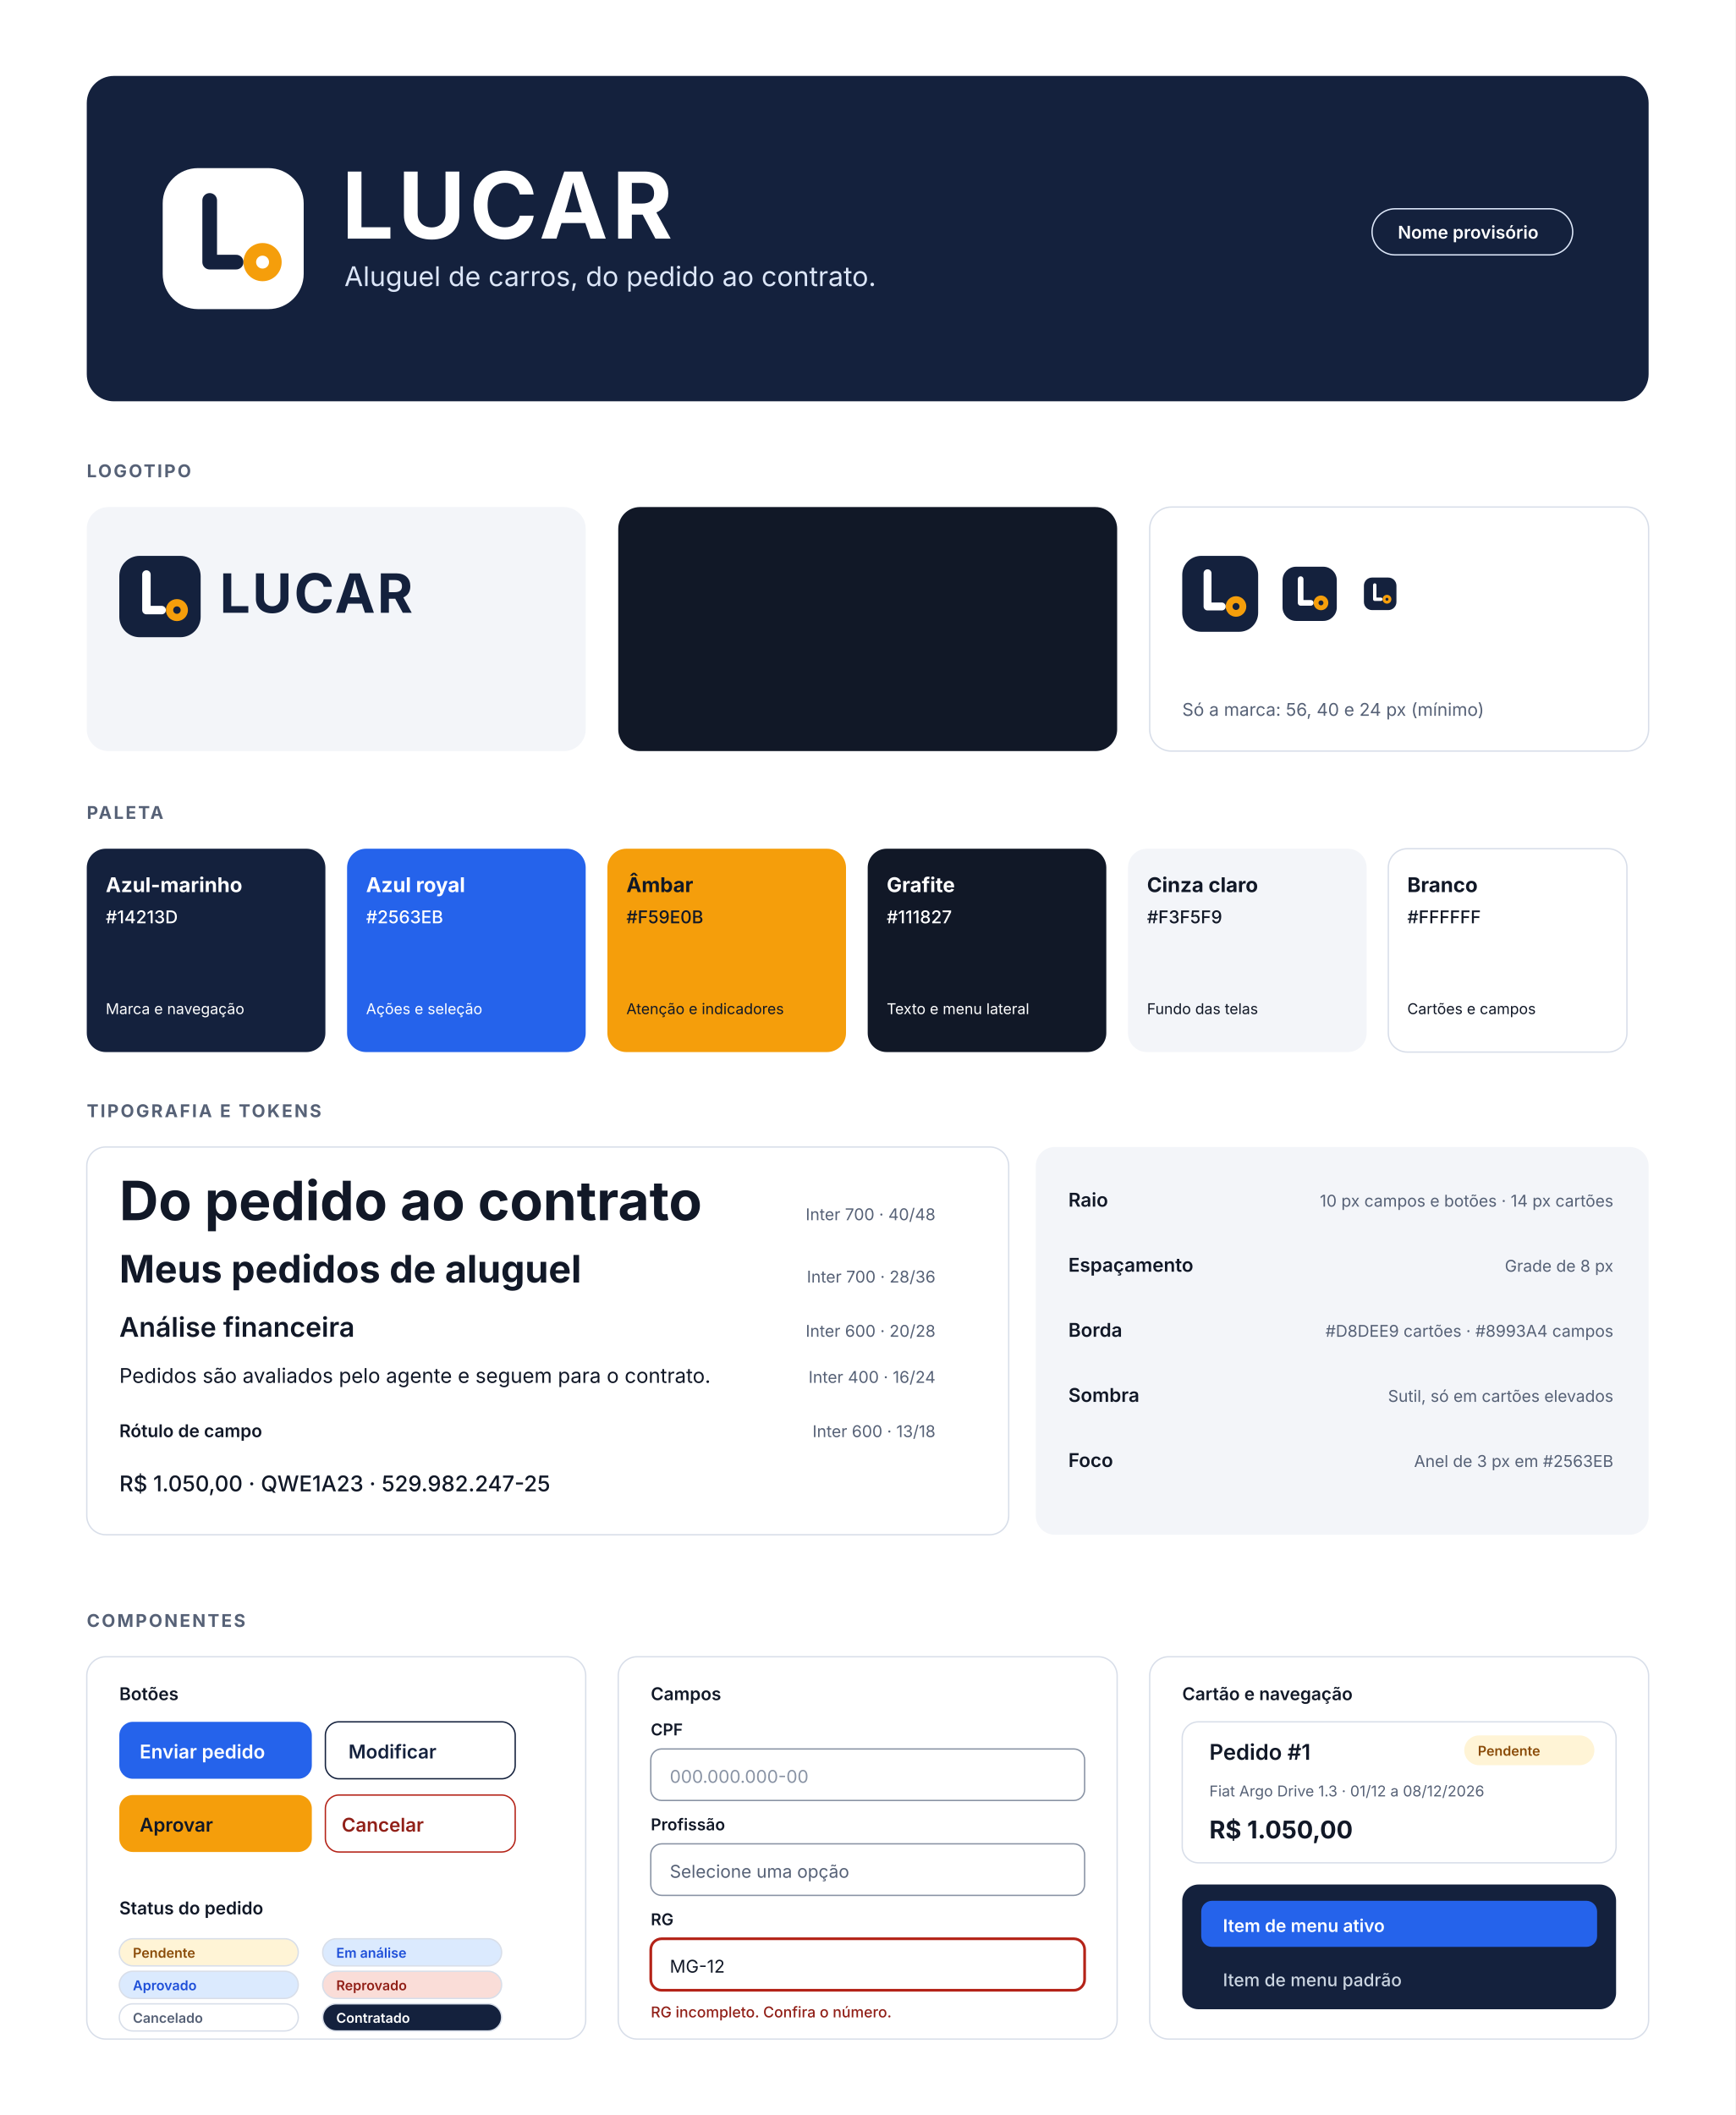
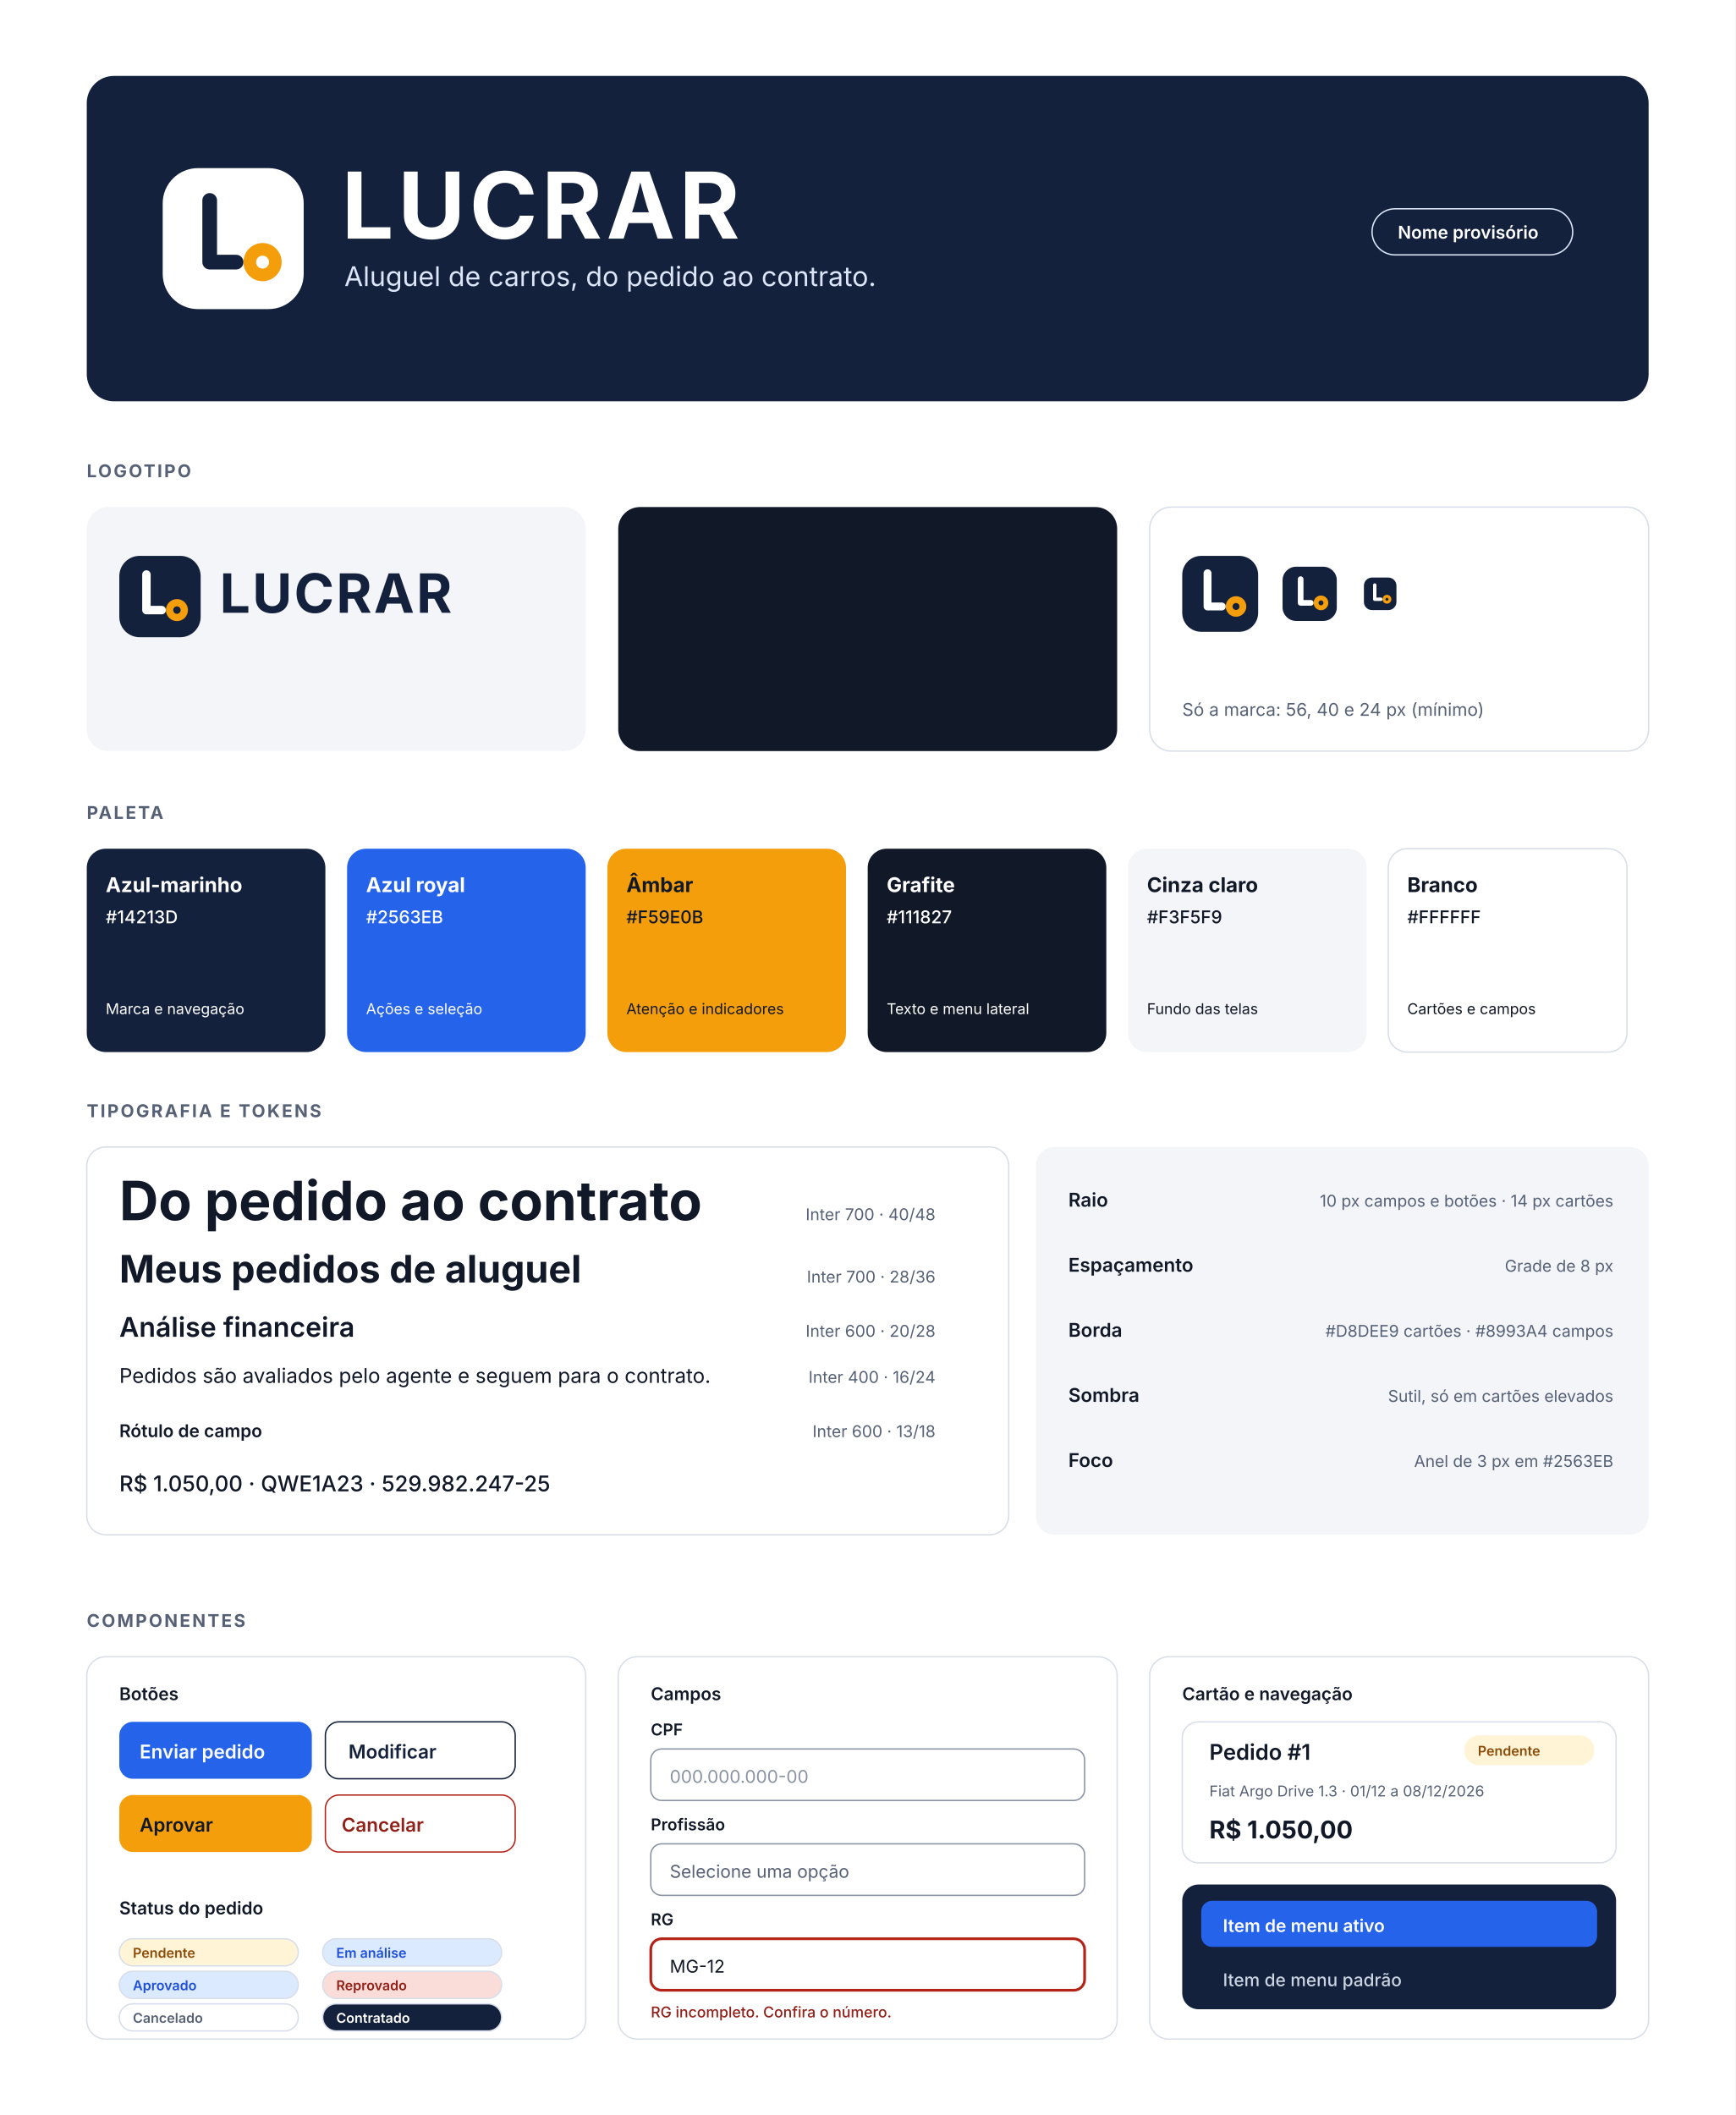
<svg xmlns="http://www.w3.org/2000/svg" width="1280" height="1560" viewBox="0 0 1280 1560">
  <rect width="1280" height="1560" fill="#FFFFFF" />
  <style>text{font-family:Inter,Arial,sans-serif} .eyebrow{font-size:13px;font-weight:700;letter-spacing:1.4px;fill:#566176} .muted{fill:#566176} .small{font-size:13px} .label{font-size:14px;font-weight:600;fill:#111827}</style>
  <rect x="64" y="56" width="1152" height="240" rx="20" fill="#14213D" stroke="none" stroke-width="1" />
  <g transform="translate(120 124) scale(2.166667)">
    <rect width="48" height="48" rx="12" fill="#FFFFFF" />
    <path d="M16 11v21h9" fill="none" stroke="#14213D" stroke-width="5" stroke-linecap="round" stroke-linejoin="round" />
    <circle cx="34" cy="32" r="6.5" fill="#F59E0B" />
    <circle cx="34" cy="32" r="2.2" fill="#FFFFFF" />
  </g>
-   <text x="252" y="176" font-size="68" fill="#FFFFFF" font-weight="700" letter-spacing="3">LUCAR</text>
+   <text x="252" y="176" font-size="68" fill="#FFFFFF" font-weight="700" letter-spacing="3">LUCRAR</text>
  <text x="254" y="211" font-size="20" fill="#DCE6F8" font-weight="400">Aluguel de carros, do pedido ao contrato.</text>
  <rect x="1012" y="154" width="148" height="34" rx="17" fill="none" stroke="#DCE6F8" stroke-width="1" />
  <text x="1031" y="176" font-size="13" fill="#FFFFFF" font-weight="600">Nome provisório</text>
  <text x="64" y="352" font-size="13" fill="#566176" font-weight="700" letter-spacing="1.4">LOGOTIPO</text>
  <rect x="64" y="374" width="368" height="180" rx="16" fill="#F3F5F9" stroke="none" stroke-width="1" />
  <rect x="456" y="374" width="368" height="180" rx="16" fill="#111827" stroke="none" stroke-width="1" />
  <rect x="848" y="374" width="368" height="180" rx="16" fill="#FFFFFF" stroke="#D8DEE9" stroke-width="1" />
  <g transform="translate(88 410) scale(1.25)">
    <rect width="48" height="48" rx="12" fill="#14213D" />
    <path d="M16 11v21h9" fill="none" stroke="#FFFFFF" stroke-width="5" stroke-linecap="round" stroke-linejoin="round" />
    <circle cx="34" cy="32" r="6.5" fill="#F59E0B" />
    <circle cx="34" cy="32" r="2.2" fill="#14213D" />
  </g>
-   <text x="162" y="452" font-size="40" fill="#14213D" font-weight="700" letter-spacing="1.5">LUCAR</text>
+   <text x="162" y="452" font-size="40" fill="#14213D" font-weight="700" letter-spacing="1.5">LUCRAR</text>
  <text x="872" y="528" font-size="13" fill="#566176" font-weight="400">Só a marca: 56, 40 e 24 px (mínimo)</text>
  <g transform="translate(872 410) scale(1.166667)">
    <rect width="48" height="48" rx="12" fill="#14213D" />
    <path d="M16 11v21h9" fill="none" stroke="#FFFFFF" stroke-width="5" stroke-linecap="round" stroke-linejoin="round" />
    <circle cx="34" cy="32" r="6.5" fill="#F59E0B" />
    <circle cx="34" cy="32" r="2.2" fill="#14213D" />
  </g>
  <g transform="translate(946 418) scale(0.8333333)">
    <rect width="48" height="48" rx="12" fill="#14213D" />
    <path d="M16 11v21h9" fill="none" stroke="#FFFFFF" stroke-width="5" stroke-linecap="round" stroke-linejoin="round" />
    <circle cx="34" cy="32" r="6.5" fill="#F59E0B" />
    <circle cx="34" cy="32" r="2.2" fill="#14213D" />
  </g>
  <g transform="translate(1006 426) scale(0.5)">
    <rect width="48" height="48" rx="12" fill="#14213D" />
    <path d="M16 11v21h9" fill="none" stroke="#FFFFFF" stroke-width="5" stroke-linecap="round" stroke-linejoin="round" />
    <circle cx="34" cy="32" r="6.5" fill="#F59E0B" />
    <circle cx="34" cy="32" r="2.2" fill="#14213D" />
  </g>
  <text x="64" y="604" font-size="13" fill="#566176" font-weight="700" letter-spacing="1.4">PALETA</text>
  <rect x="64" y="626" width="176" height="150" rx="14" fill="#14213D" stroke="none" stroke-width="1" />
  <text x="78" y="658" font-size="15" fill="#FFFFFF" font-weight="700">Azul-marinho</text>
  <text x="78" y="681" font-size="13" fill="#FFFFFF" font-weight="500">#14213D</text>
  <text x="78" y="748" font-size="11" fill="#FFFFFF" font-weight="400">Marca e navegação</text>
  <rect x="256" y="626" width="176" height="150" rx="14" fill="#2563EB" stroke="none" stroke-width="1" />
  <text x="270" y="658" font-size="15" fill="#FFFFFF" font-weight="700">Azul royal</text>
  <text x="270" y="681" font-size="13" fill="#FFFFFF" font-weight="500">#2563EB</text>
  <text x="270" y="748" font-size="11" fill="#FFFFFF" font-weight="400">Ações e seleção</text>
  <rect x="448" y="626" width="176" height="150" rx="14" fill="#F59E0B" stroke="none" stroke-width="1" />
  <text x="462" y="658" font-size="15" fill="#111827" font-weight="700">Âmbar</text>
  <text x="462" y="681" font-size="13" fill="#111827" font-weight="500">#F59E0B</text>
  <text x="462" y="748" font-size="11" fill="#111827" font-weight="400">Atenção e indicadores</text>
  <rect x="640" y="626" width="176" height="150" rx="14" fill="#111827" stroke="none" stroke-width="1" />
  <text x="654" y="658" font-size="15" fill="#FFFFFF" font-weight="700">Grafite</text>
  <text x="654" y="681" font-size="13" fill="#FFFFFF" font-weight="500">#111827</text>
  <text x="654" y="748" font-size="11" fill="#FFFFFF" font-weight="400">Texto e menu lateral</text>
  <rect x="832" y="626" width="176" height="150" rx="14" fill="#F3F5F9" stroke="none" stroke-width="1" />
  <text x="846" y="658" font-size="15" fill="#111827" font-weight="700">Cinza claro</text>
  <text x="846" y="681" font-size="13" fill="#111827" font-weight="500">#F3F5F9</text>
  <text x="846" y="748" font-size="11" fill="#111827" font-weight="400">Fundo das telas</text>
  <rect x="1024" y="626" width="176" height="150" rx="14" fill="#FFFFFF" stroke="#D8DEE9" stroke-width="1" />
  <text x="1038" y="658" font-size="15" fill="#111827" font-weight="700">Branco</text>
  <text x="1038" y="681" font-size="13" fill="#111827" font-weight="500">#FFFFFF</text>
  <text x="1038" y="748" font-size="11" fill="#111827" font-weight="400">Cartões e campos</text>
  <text x="64" y="824" font-size="13" fill="#566176" font-weight="700" letter-spacing="1.4">TIPOGRAFIA E TOKENS</text>
  <rect x="64" y="846" width="680" height="286" rx="14" fill="#FFFFFF" stroke="#D8DEE9" stroke-width="1" />
  <text x="88" y="900" font-size="40" fill="#111827" font-weight="700">Do pedido ao contrato</text>
  <text x="690" y="900" font-size="12" fill="#566176" font-weight="400" text-anchor="end">Inter 700 · 40/48</text>
  <text x="88" y="946" font-size="28" fill="#111827" font-weight="700">Meus pedidos de aluguel</text>
  <text x="690" y="946" font-size="12" fill="#566176" font-weight="400" text-anchor="end">Inter 700 · 28/36</text>
  <text x="88" y="986" font-size="20" fill="#111827" font-weight="600">Análise financeira</text>
  <text x="690" y="986" font-size="12" fill="#566176" font-weight="400" text-anchor="end">Inter 600 · 20/28</text>
  <text x="88" y="1020" font-size="15" fill="#111827" font-weight="400">Pedidos são avaliados pelo agente e seguem para o contrato.</text>
  <text x="690" y="1020" font-size="12" fill="#566176" font-weight="400" text-anchor="end">Inter 400 · 16/24</text>
  <text x="88" y="1060" font-size="13" fill="#111827" font-weight="600">Rótulo de campo</text>
  <text x="690" y="1060" font-size="12" fill="#566176" font-weight="400" text-anchor="end">Inter 600 · 13/18</text>
  <text x="88" y="1100" font-size="16" fill="#111827" font-weight="500">R$ 1.050,00 · QWE1A23 · 529.982.247-25</text>
  <rect x="764" y="846" width="452" height="286" rx="14" fill="#F3F5F9" stroke="none" stroke-width="1" />
  <text x="788" y="890" font-size="14" fill="#111827" font-weight="600">Raio</text>
  <text x="1190" y="890" font-size="12" fill="#566176" font-weight="400" text-anchor="end">10 px campos e botões · 14 px cartões</text>
  <text x="788" y="938" font-size="14" fill="#111827" font-weight="600">Espaçamento</text>
  <text x="1190" y="938" font-size="12" fill="#566176" font-weight="400" text-anchor="end">Grade de 8 px</text>
  <text x="788" y="986" font-size="14" fill="#111827" font-weight="600">Borda</text>
  <text x="1190" y="986" font-size="12" fill="#566176" font-weight="400" text-anchor="end">#D8DEE9 cartões · #8993A4 campos</text>
  <text x="788" y="1034" font-size="14" fill="#111827" font-weight="600">Sombra</text>
  <text x="1190" y="1034" font-size="12" fill="#566176" font-weight="400" text-anchor="end">Sutil, só em cartões elevados</text>
  <text x="788" y="1082" font-size="14" fill="#111827" font-weight="600">Foco</text>
  <text x="1190" y="1082" font-size="12" fill="#566176" font-weight="400" text-anchor="end">Anel de 3 px em #2563EB</text>
  <text x="64" y="1200" font-size="13" fill="#566176" font-weight="700" letter-spacing="1.4">COMPONENTES</text>
  <rect x="64" y="1222" width="368" height="282" rx="14" fill="#FFFFFF" stroke="#D8DEE9" stroke-width="1" />
  <text x="88" y="1254" font-size="13" fill="#111827" font-weight="600">Botões</text>
  <rect x="88" y="1270" width="142" height="42" rx="10" fill="#2563EB" stroke="none" stroke-width="1" />
  <text x="103" y="1297" font-size="14" fill="#FFFFFF" font-weight="600">Enviar pedido</text>
  <rect x="240" y="1270" width="140" height="42" rx="10" fill="#FFFFFF" stroke="#14213D" stroke-width="1" />
  <text x="257" y="1297" font-size="14" fill="#14213D" font-weight="600">Modificar</text>
  <rect x="88" y="1324" width="142" height="42" rx="10" fill="#F59E0B" stroke="none" stroke-width="1" />
  <text x="103" y="1351" font-size="14" fill="#111827" font-weight="600">Aprovar</text>
  <rect x="240" y="1324" width="140" height="42" rx="10" fill="#FFFFFF" stroke="#B42318" stroke-width="1" />
  <text x="252" y="1351" font-size="14" fill="#912018" font-weight="600">Cancelar</text>
  <text x="88" y="1412" font-size="13" fill="#111827" font-weight="600">Status do pedido</text>
  <rect x="88" y="1430" width="132" height="20" rx="10" fill="#FFF4D6" stroke="#D8DEE9" stroke-width="1" />
  <text x="98" y="1444" font-size="10" fill="#8A4B08" font-weight="600">Pendente</text>
  <rect x="238" y="1430" width="132" height="20" rx="10" fill="#DBEAFE" stroke="#D8DEE9" stroke-width="1" />
  <text x="248" y="1444" font-size="10" fill="#1D4ED8" font-weight="600">Em análise</text>
  <rect x="88" y="1454" width="132" height="20" rx="10" fill="#DBEAFE" stroke="#D8DEE9" stroke-width="1" />
  <text x="98" y="1468" font-size="10" fill="#1D4ED8" font-weight="600">Aprovado</text>
  <rect x="238" y="1454" width="132" height="20" rx="10" fill="#FADDD8" stroke="#D8DEE9" stroke-width="1" />
  <text x="248" y="1468" font-size="10" fill="#912018" font-weight="600">Reprovado</text>
  <rect x="88" y="1478" width="132" height="20" rx="10" fill="#FFFFFF" stroke="#D8DEE9" stroke-width="1" />
  <text x="98" y="1492" font-size="10" fill="#566176" font-weight="600">Cancelado</text>
  <rect x="238" y="1478" width="132" height="20" rx="10" fill="#14213D" stroke="#D8DEE9" stroke-width="1" />
  <text x="248" y="1492" font-size="10" fill="#FFFFFF" font-weight="600">Contratado</text>
  <rect x="456" y="1222" width="368" height="282" rx="14" fill="#FFFFFF" stroke="#D8DEE9" stroke-width="1" />
  <text x="480" y="1254" font-size="13" fill="#111827" font-weight="600">Campos</text>
  <text x="480" y="1280" font-size="12" fill="#111827" font-weight="600">CPF</text>
  <rect x="480" y="1290" width="320" height="38" rx="8" fill="#FFFFFF" stroke="#8993A4" stroke-width="1" />
  <text x="494" y="1315" font-size="13" fill="#8993A4" font-weight="400">000.000.000-00</text>
  <text x="480" y="1350" font-size="12" fill="#111827" font-weight="600">Profissão</text>
  <rect x="480" y="1360" width="320" height="38" rx="8" fill="#FFFFFF" stroke="#8993A4" stroke-width="1" />
  <text x="494" y="1385" font-size="13" fill="#566176" font-weight="400">Selecione uma opção</text>
  <text x="480" y="1420" font-size="12" fill="#111827" font-weight="600">RG</text>
  <rect x="480" y="1430" width="320" height="38" rx="8" fill="#FFFFFF" stroke="#B42318" stroke-width="2" />
  <text x="494" y="1455" font-size="13" fill="#111827" font-weight="400">MG-12</text>
  <text x="480" y="1488" font-size="11" fill="#912018" font-weight="500">RG incompleto. Confira o número.</text>
  <rect x="848" y="1222" width="368" height="282" rx="14" fill="#FFFFFF" stroke="#D8DEE9" stroke-width="1" />
  <text x="872" y="1254" font-size="13" fill="#111827" font-weight="600">Cartão e navegação</text>
  <rect x="872" y="1270" width="320" height="104" rx="12" fill="#FFFFFF" stroke="#D8DEE9" stroke-width="1" />
  <text x="892" y="1298" font-size="16" fill="#111827" font-weight="600">Pedido #1</text>
  <rect x="1080" y="1280" width="96" height="22" rx="11" fill="#FFF4D6" stroke="none" stroke-width="1" />
  <text x="1090" y="1295" font-size="10" fill="#8A4B08" font-weight="600">Pendente</text>
  <text x="892" y="1325" font-size="11" fill="#566176" font-weight="400">Fiat Argo Drive 1.3 · 01/12 a 08/12/2026</text>
  <text x="892" y="1356" font-size="18" fill="#111827" font-weight="700">R$ 1.050,00</text>
  <rect x="872" y="1390" width="320" height="92" rx="12" fill="#14213D" stroke="none" stroke-width="1" />
  <rect x="886" y="1402" width="292" height="34" rx="8" fill="#2563EB" stroke="none" stroke-width="1" />
  <text x="902" y="1425" font-size="13" fill="#FFFFFF" font-weight="600">Item de menu ativo</text>
  <text x="902" y="1465" font-size="13" fill="#CBD5E1" font-weight="500">Item de menu padrão</text>
</svg>
